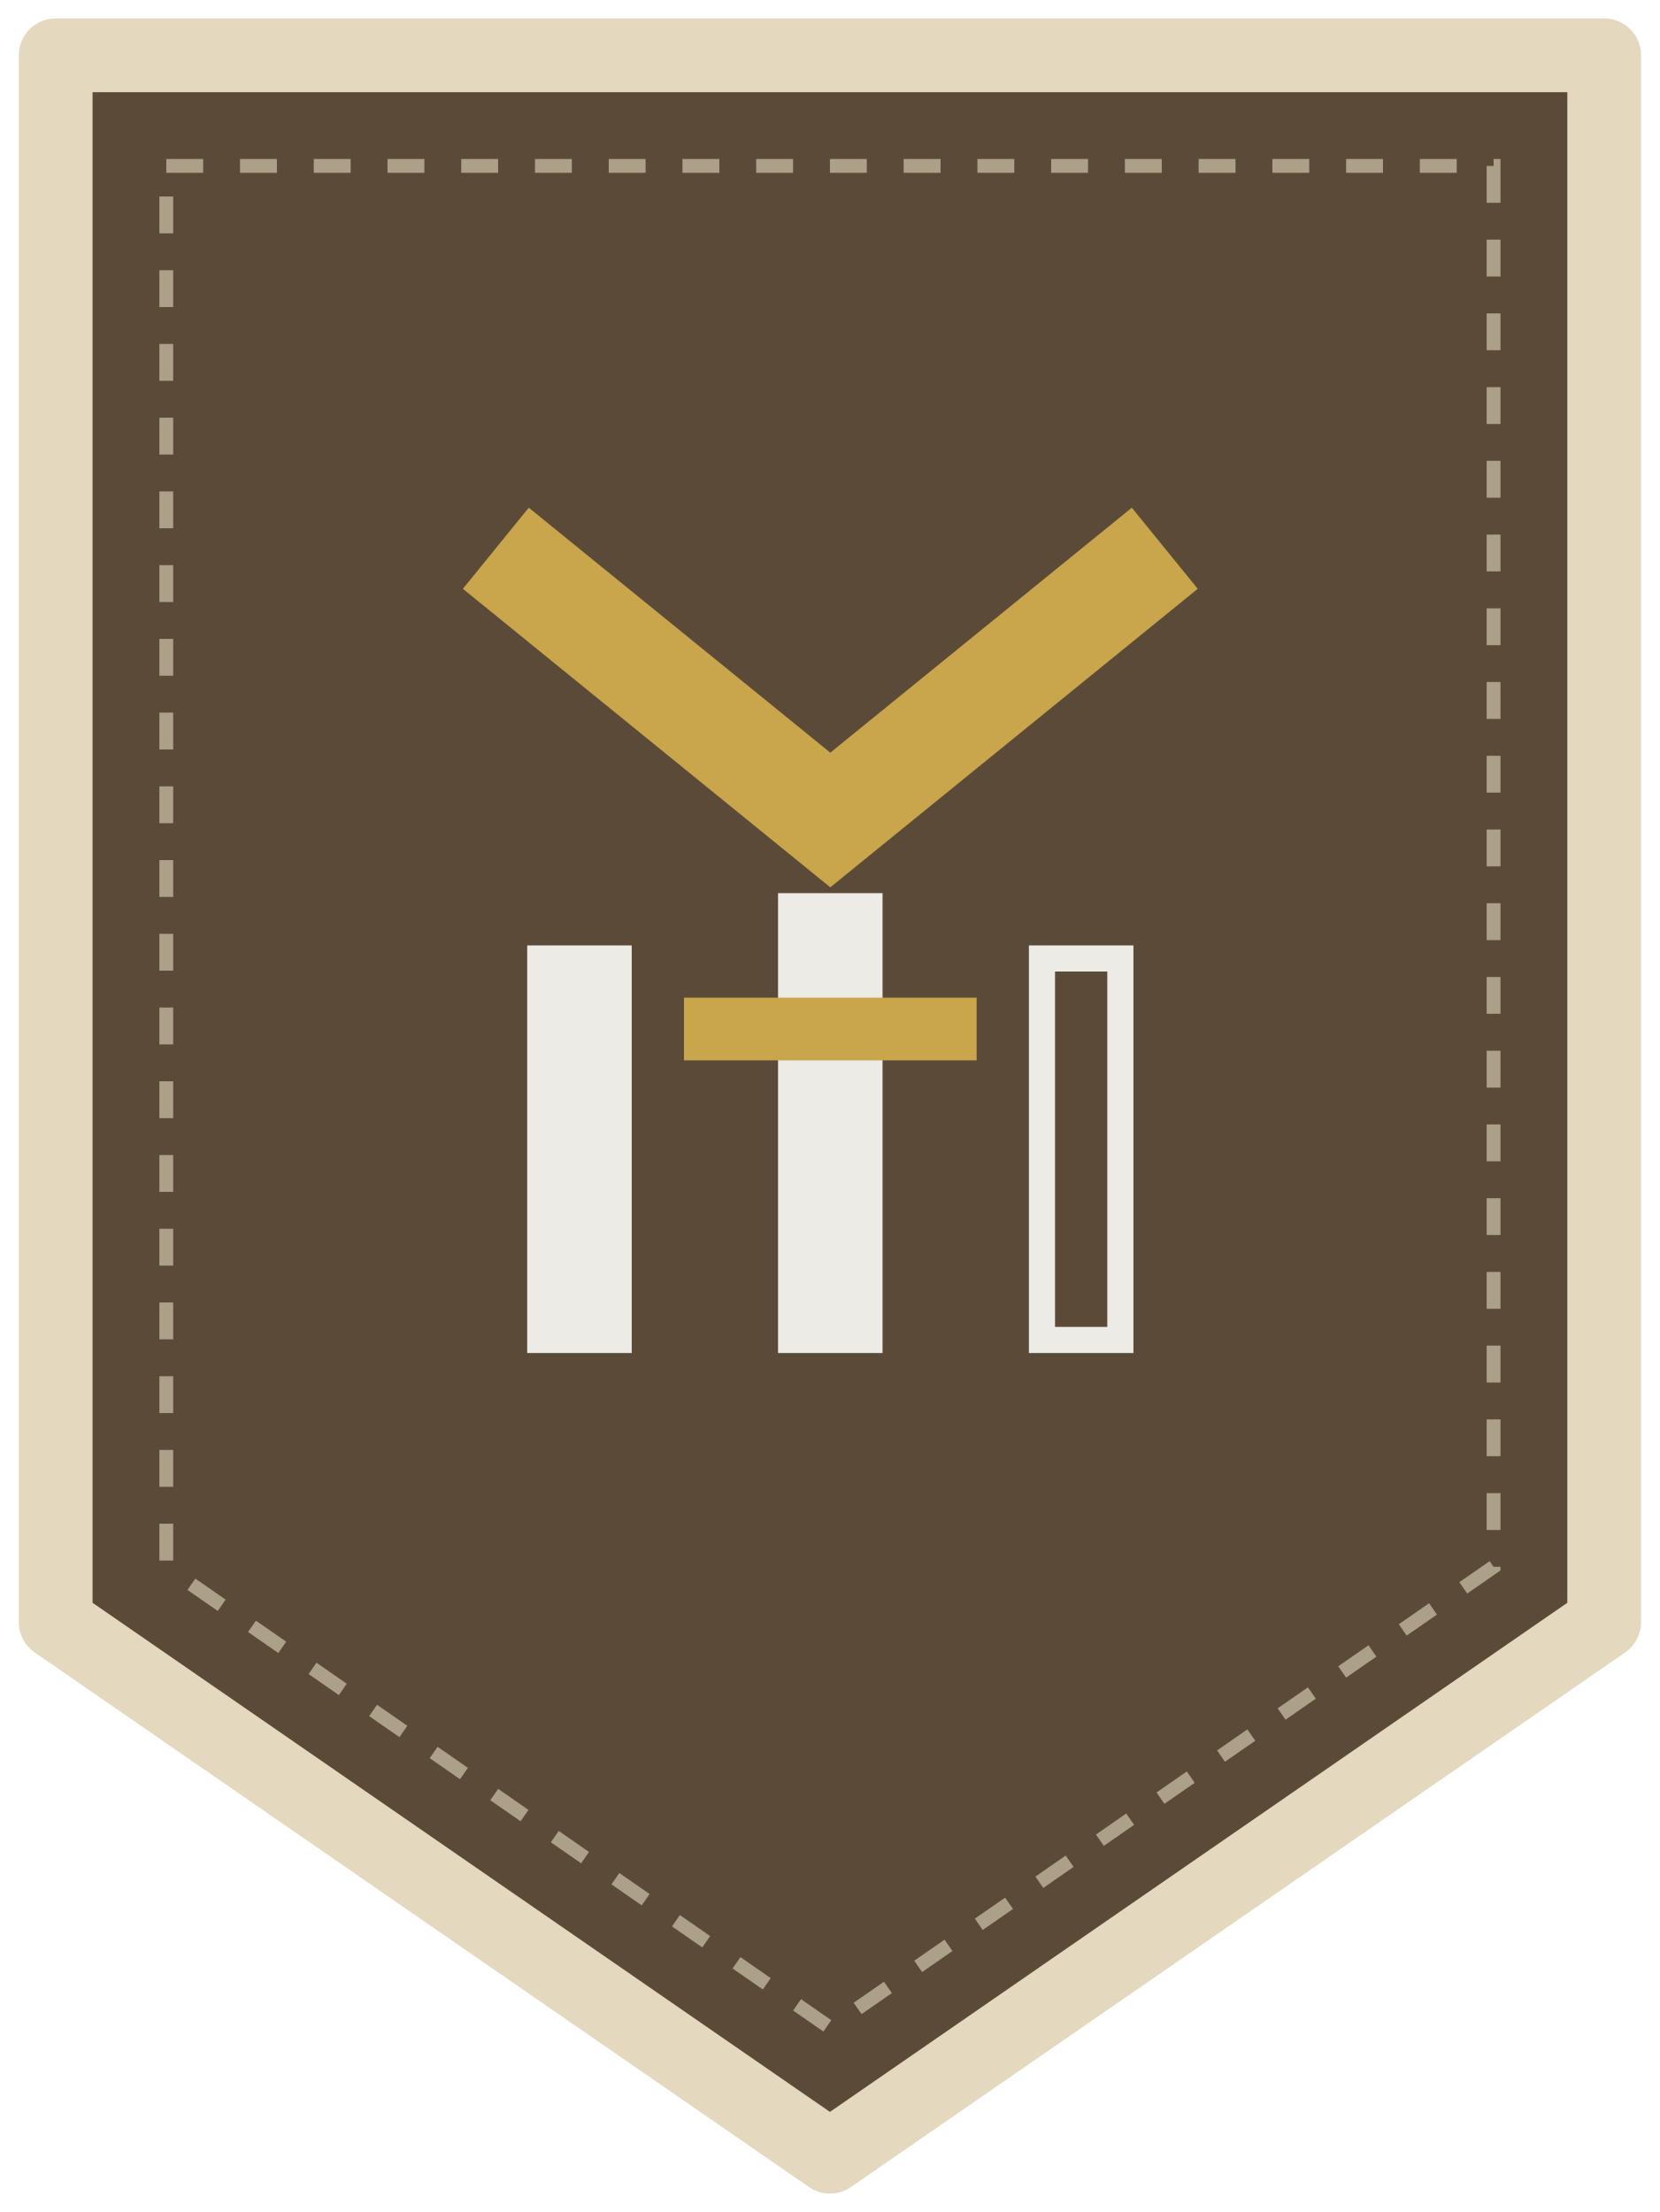
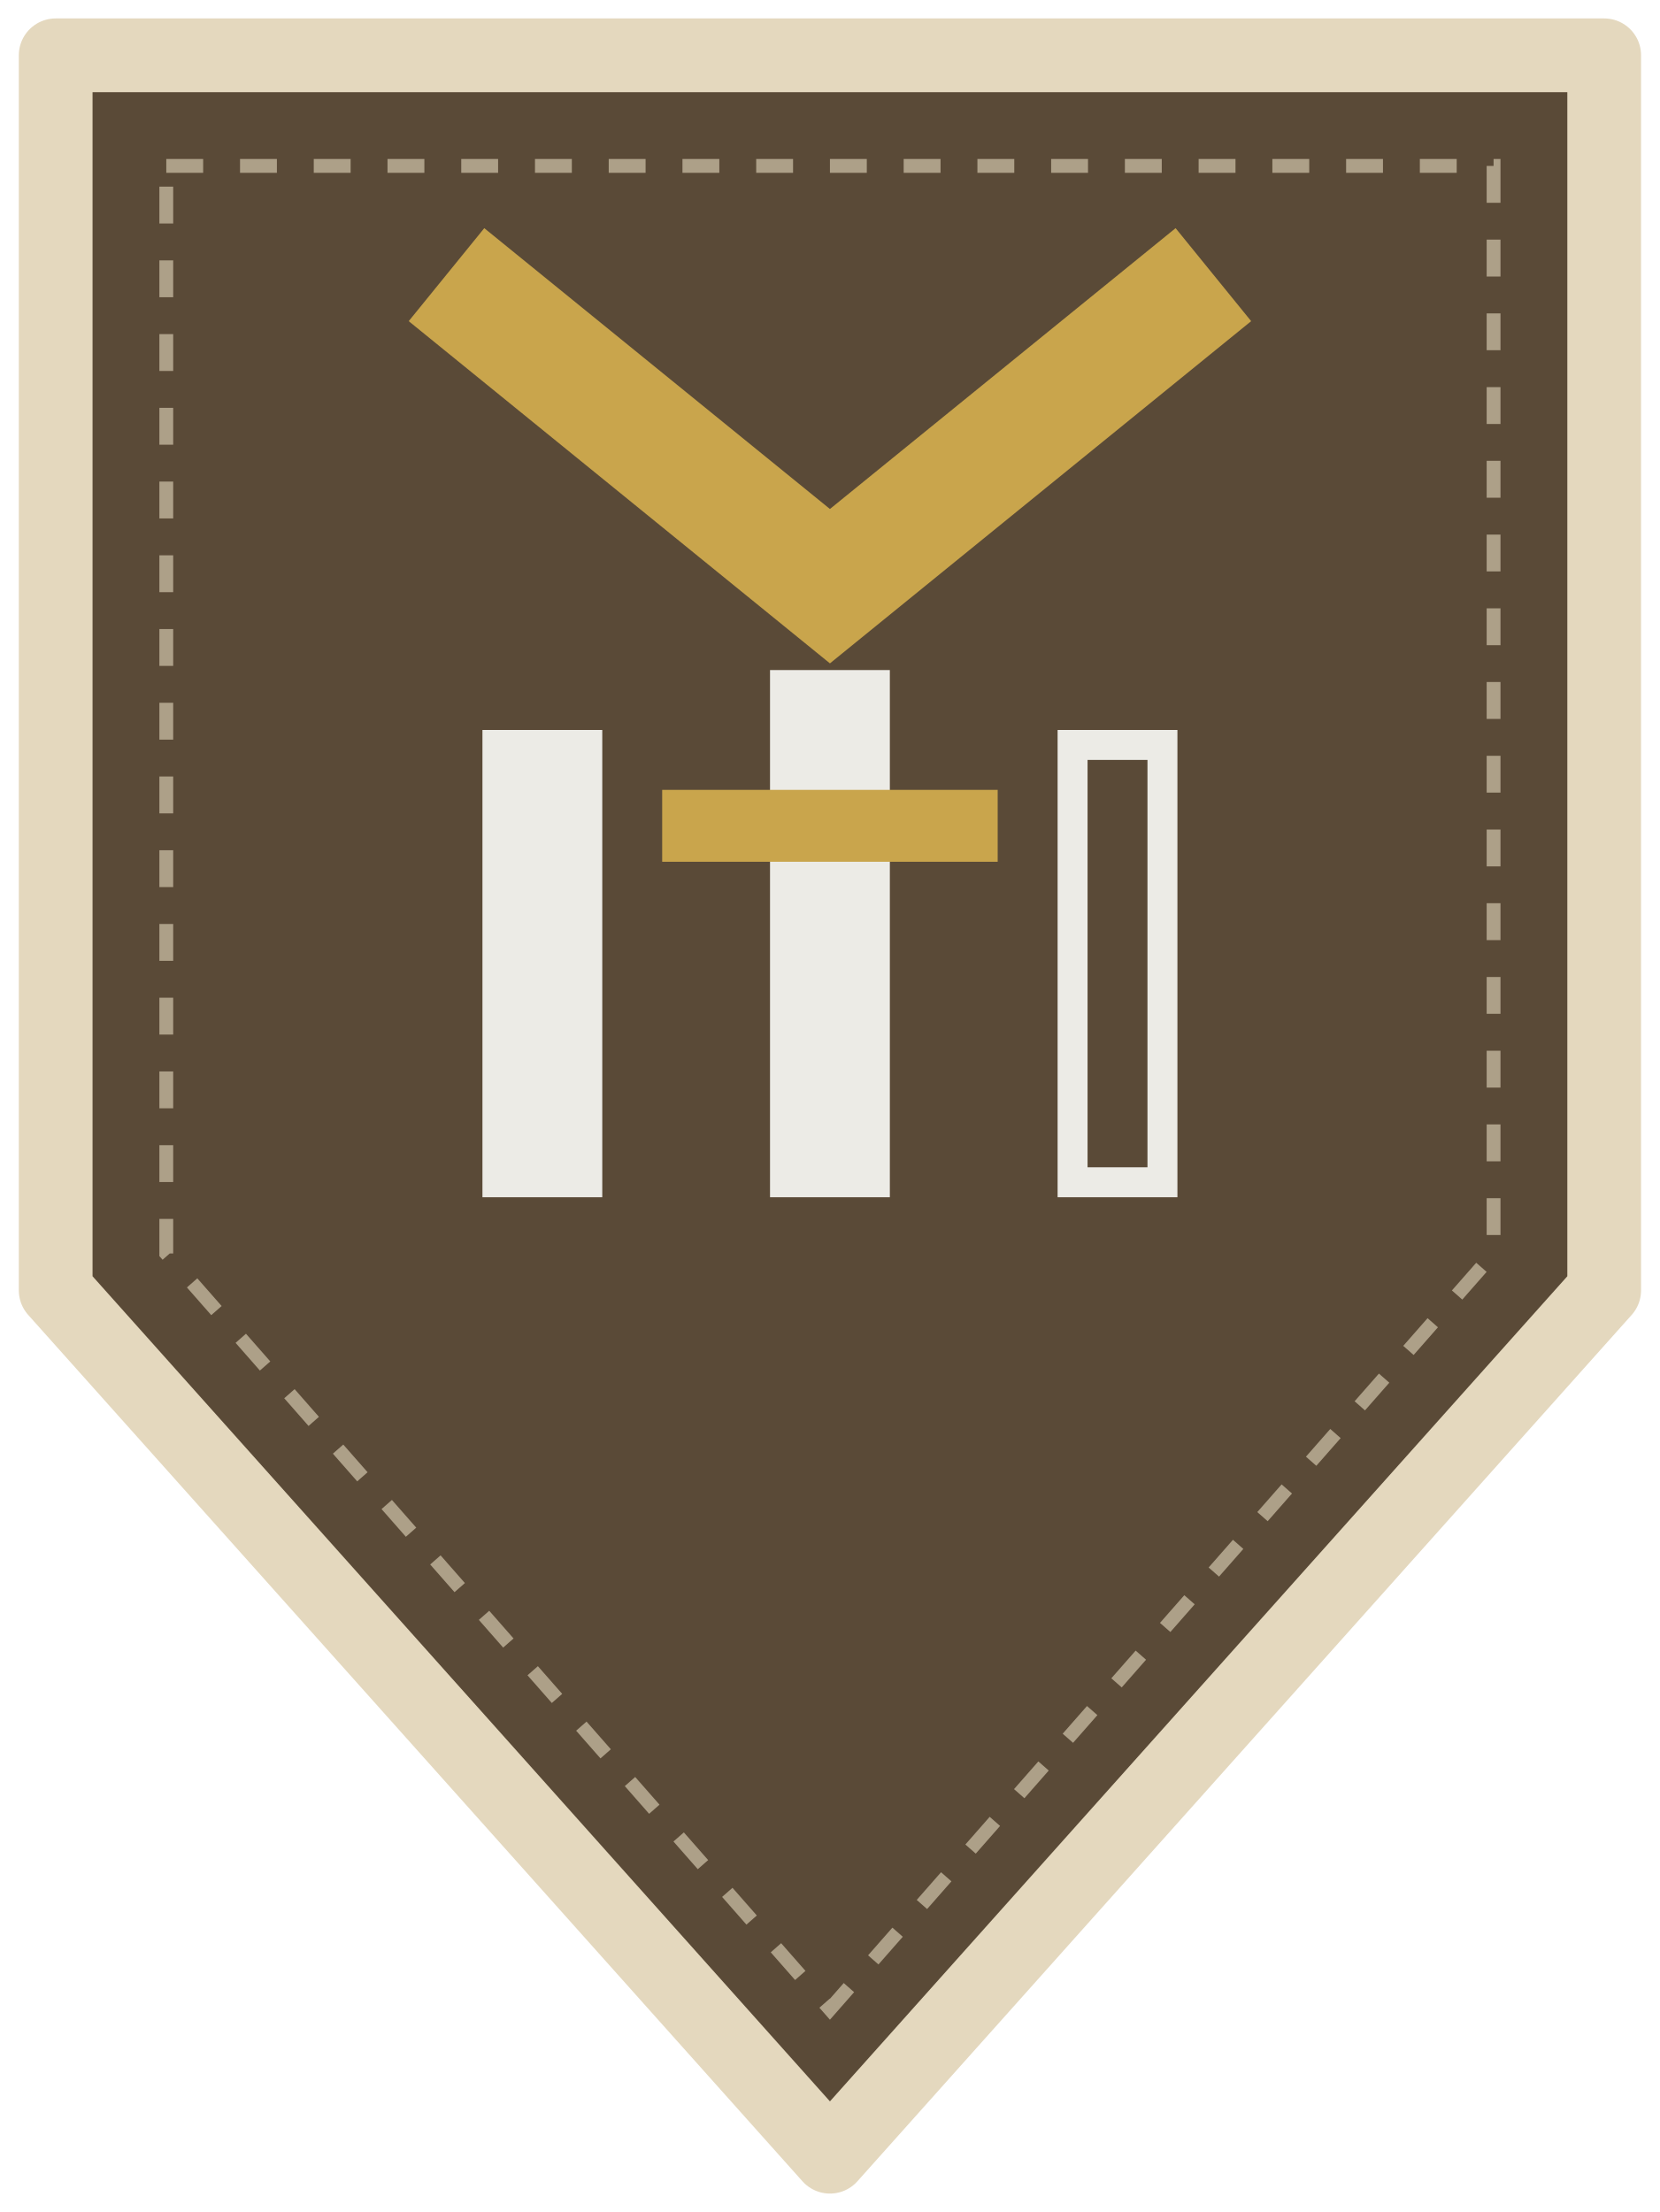
<svg xmlns="http://www.w3.org/2000/svg" viewBox="0 0 180 240" width="55mm" height="73.3mm">
-   <path d="M6 6 H174 V176 L90 234 L6 176 Z" fill="#5A4A37" stroke="#E4D8BE" stroke-width="8" stroke-linejoin="round" />
-   <path d="M18 18 H162 V170 L90 220 L18 170 Z" fill="none" stroke="#E4D8BE" stroke-width="1.5" stroke-dasharray="4 4" opacity="0.6" />
-   <g transform="translate(22 30) scale(0.567)">
+   <path d="M6 6 H174 V140 L90 234 L6 140 Z" fill="#5A4A37" stroke="#E4D8BE" stroke-width="8" stroke-linejoin="round" />
+   <path d="M18 18 H162 V136 L90 218 L18 136 Z" fill="none" stroke="#E4D8BE" stroke-width="1.5" stroke-dasharray="4 4" opacity="0.6" />
+   <g transform="translate(12 -4) scale(0.65)">
    <path d="M56 52 L120 104 L184 52" fill="none" stroke="#C9A54C" stroke-width="20" />
    <rect x="62" y="128" width="20" height="78" fill="#ECEBE6" />
    <rect x="110" y="118" width="20" height="88" fill="#ECEBE6" />
    <rect x="160.5" y="130.5" width="15" height="73" fill="none" stroke="#ECEBE6" stroke-width="5" />
    <rect x="92" y="138" width="56" height="12" fill="#C9A54C" />
  </g>
</svg>
